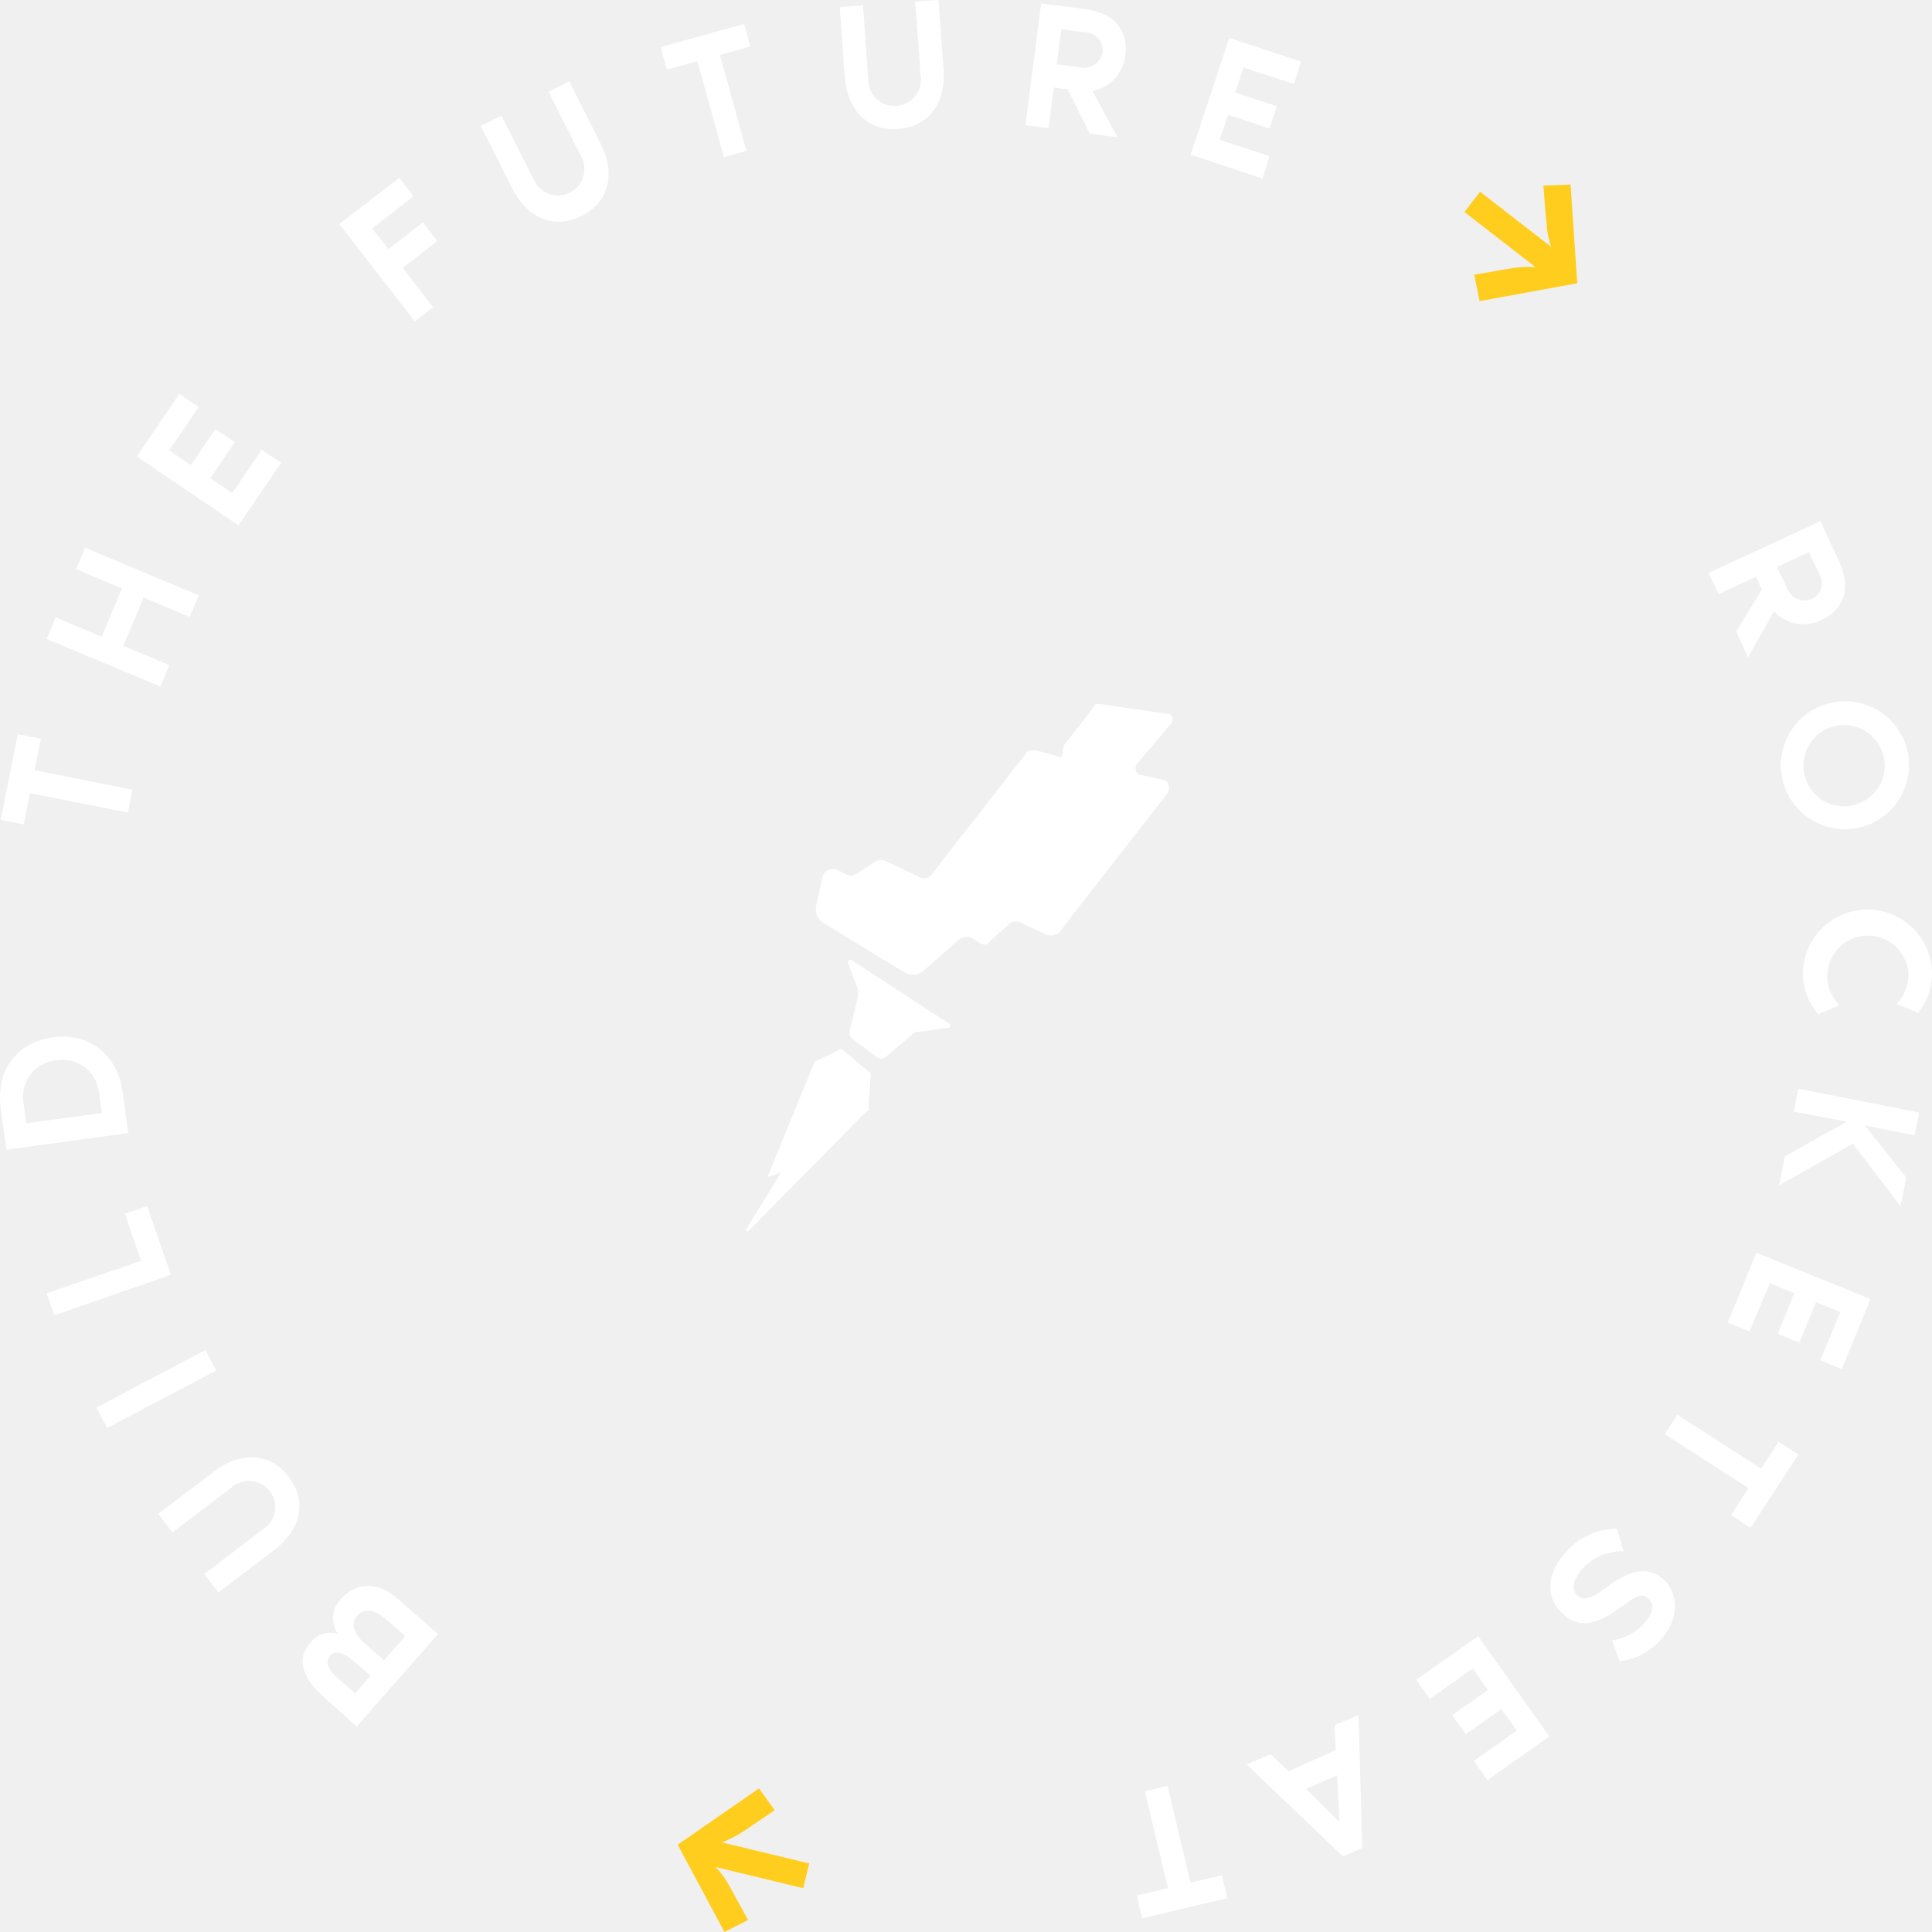
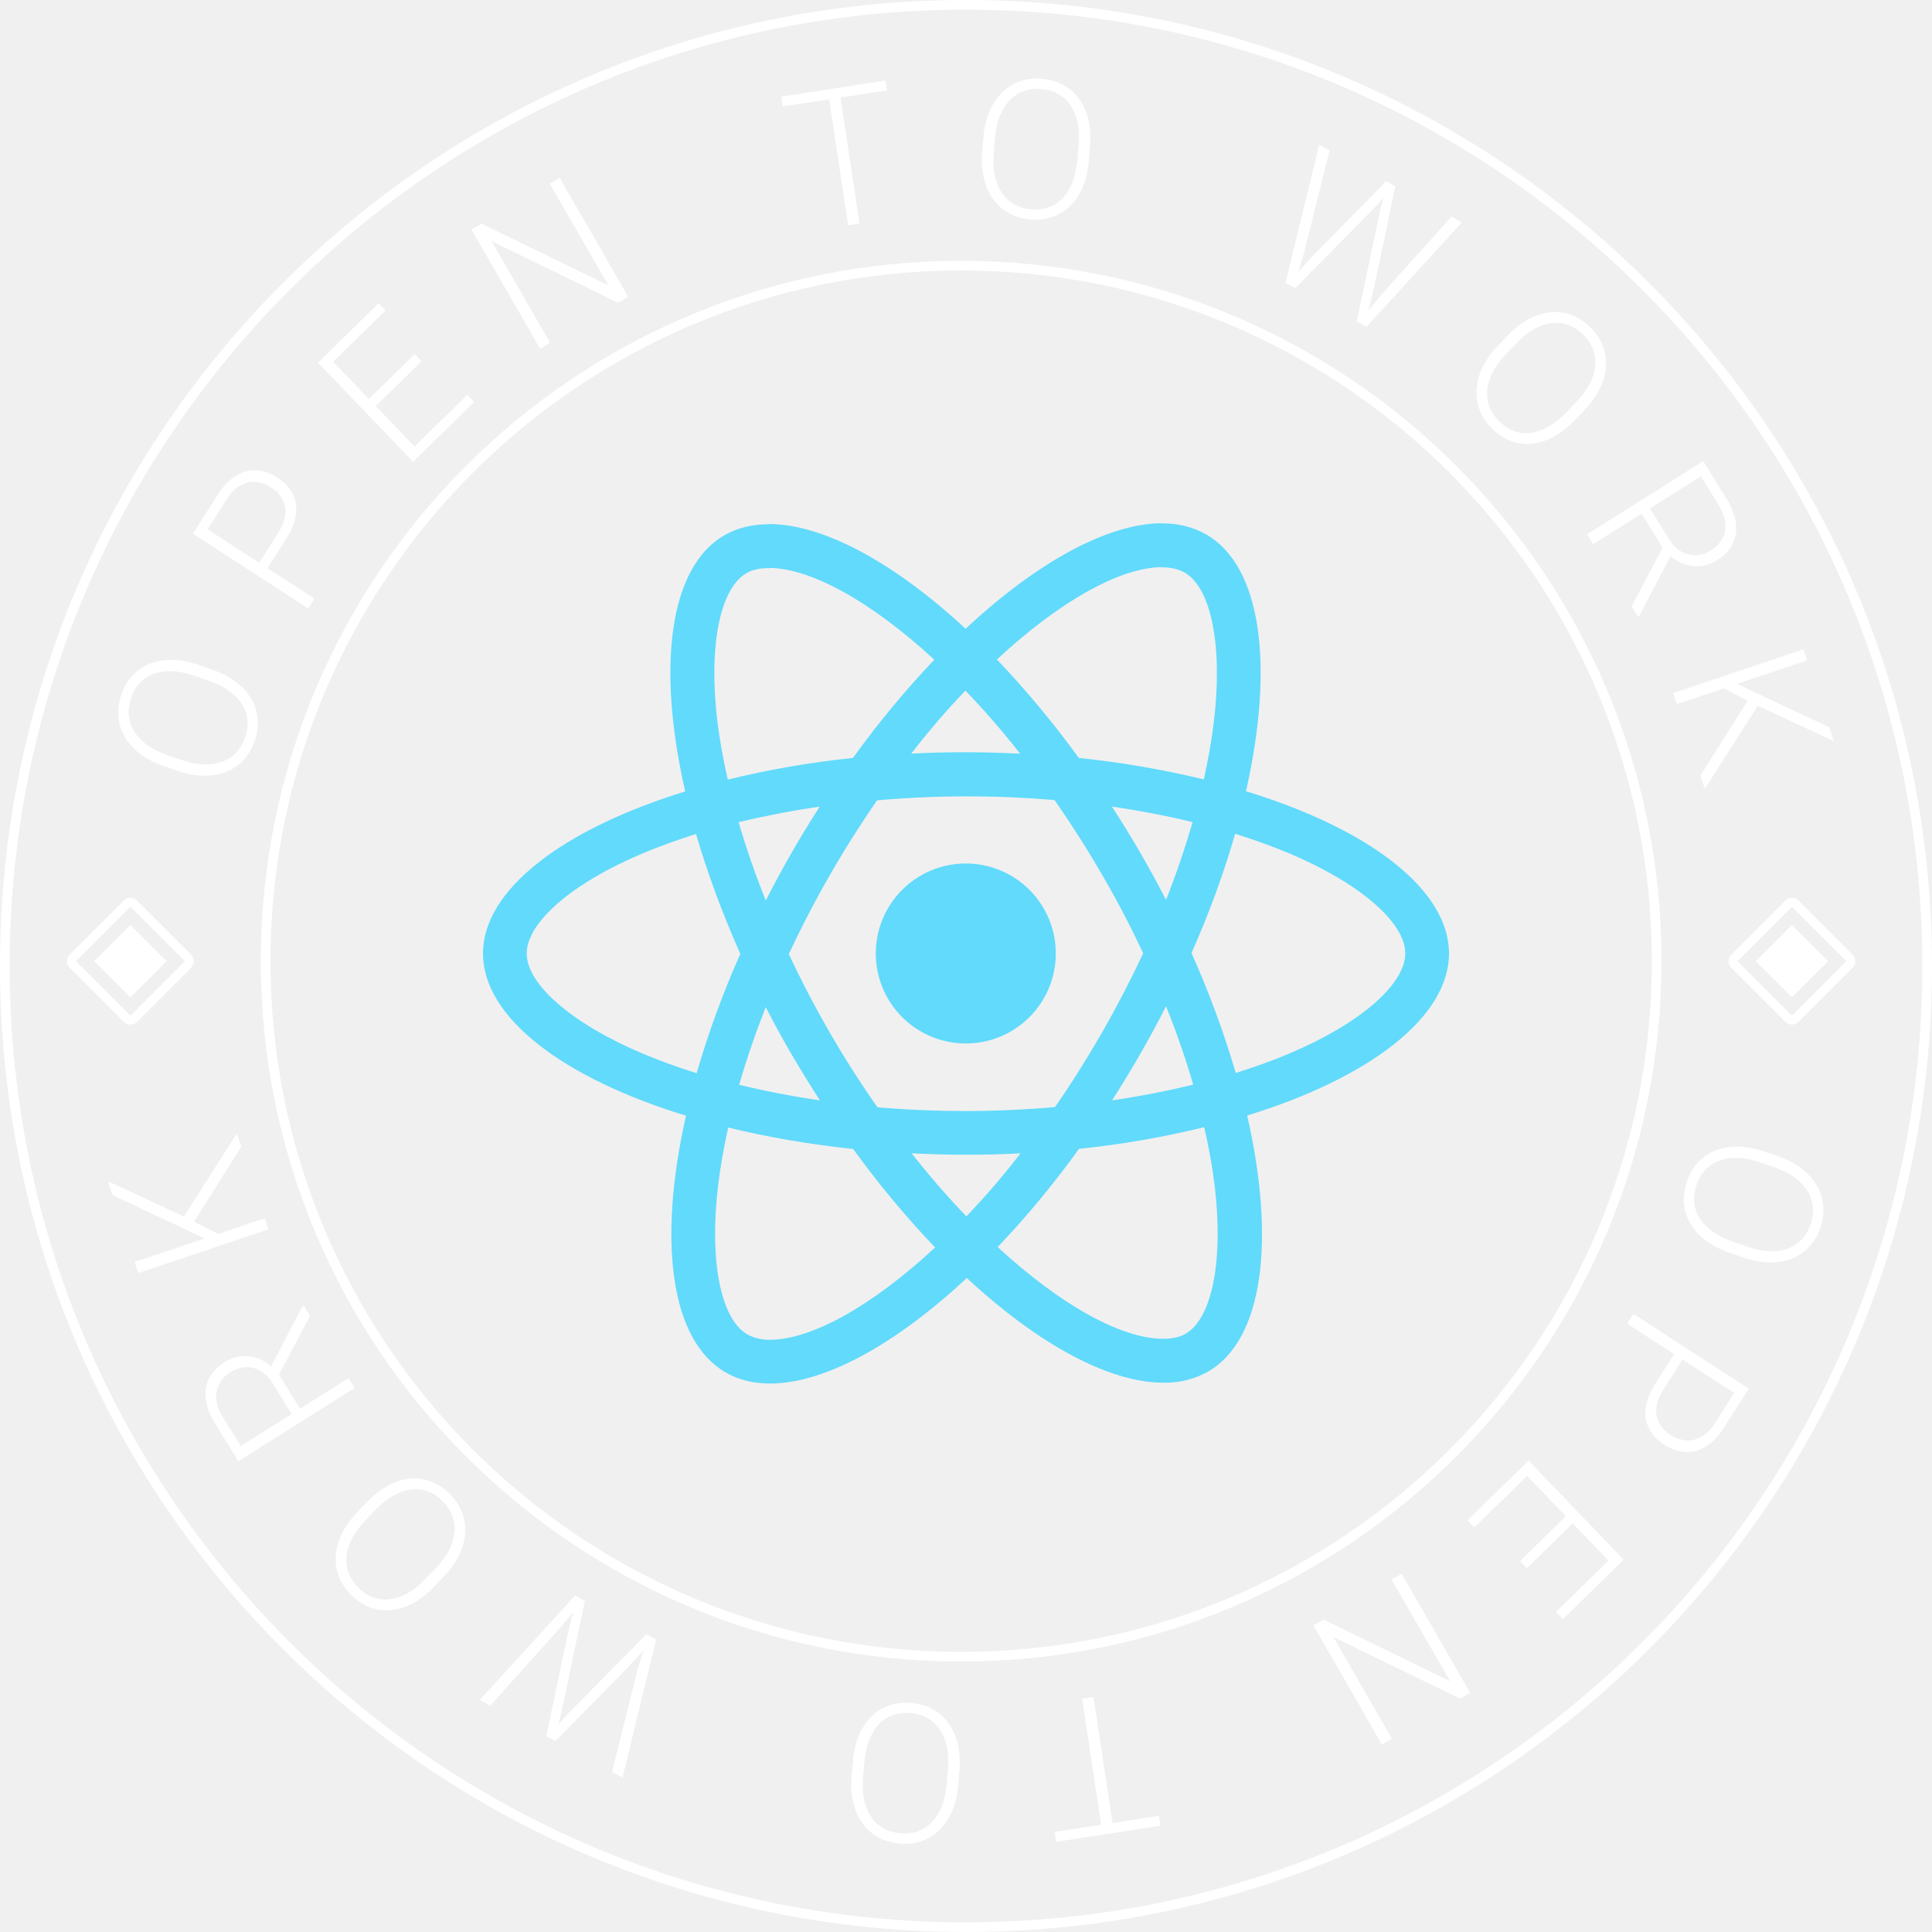
- <svg xmlns="http://www.w3.org/2000/svg" width="80" height="80" viewBox="0 0 80 80" fill="none">
-   <path d="M48.382 29.565L45.499 29.145C45.411 29.145 45.322 29.145 45.322 29.233L44.102 30.799C44.032 30.901 44.001 31.025 44.014 31.148C44.014 31.236 43.925 31.412 43.841 31.324L42.877 31.064C42.705 31.064 42.528 31.064 42.456 31.236L38.525 36.274C38.437 36.362 38.348 36.362 38.176 36.362L36.69 35.665C36.627 35.626 36.554 35.605 36.48 35.605C36.405 35.605 36.332 35.626 36.269 35.665L35.444 36.194C35.382 36.235 35.308 36.256 35.234 36.256C35.159 36.256 35.086 36.235 35.023 36.194L34.674 36.022C34.617 35.996 34.555 35.983 34.493 35.982C34.431 35.982 34.369 35.994 34.311 36.019C34.254 36.043 34.202 36.079 34.16 36.124C34.117 36.17 34.084 36.224 34.064 36.282L33.798 37.5C33.767 37.629 33.776 37.765 33.823 37.889C33.87 38.014 33.954 38.121 34.064 38.197L34.762 38.617L36.593 39.75L37.469 40.271C37.592 40.343 37.734 40.374 37.876 40.358C38.018 40.343 38.151 40.283 38.256 40.187L39.737 38.877C39.865 38.805 40.012 38.775 40.158 38.793L40.579 39.053C40.752 39.142 40.928 39.142 41 38.965L41.783 38.268C41.837 38.214 41.905 38.177 41.98 38.161C42.055 38.146 42.133 38.152 42.204 38.18L43.34 38.705C43.428 38.734 43.521 38.74 43.612 38.725C43.703 38.71 43.789 38.673 43.862 38.617L44.388 37.92L48.319 32.882C48.492 32.617 48.403 32.269 48.054 32.269L47.229 32.084C47.052 32.084 46.968 31.824 47.052 31.664L48.45 30.01C48.643 29.834 48.555 29.565 48.382 29.565Z" fill="white" />
-   <path d="M35.28 39.767C35.192 39.679 35.107 39.767 35.107 39.855L35.528 40.985V41.249L35.179 42.727C35.173 42.775 35.178 42.823 35.193 42.869C35.208 42.915 35.234 42.957 35.267 42.992L36.315 43.772C36.364 43.815 36.426 43.838 36.49 43.838C36.554 43.838 36.616 43.815 36.665 43.772L37.801 42.815C37.835 42.782 37.876 42.756 37.922 42.741C37.967 42.726 38.015 42.721 38.062 42.727L39.287 42.555C39.371 42.555 39.371 42.467 39.287 42.379L35.28 39.767Z" fill="white" />
-   <path d="M34.931 43.512C34.916 43.491 34.896 43.474 34.873 43.462C34.851 43.451 34.826 43.445 34.8 43.445C34.775 43.445 34.749 43.451 34.727 43.462C34.704 43.474 34.684 43.491 34.67 43.512L33.794 43.932C33.783 43.932 33.771 43.934 33.761 43.938C33.751 43.943 33.741 43.95 33.733 43.958C33.725 43.966 33.719 43.976 33.715 43.986C33.711 43.997 33.709 44.008 33.71 44.02L31.787 48.722H31.875L32.296 48.55V48.634L30.898 50.901C30.898 50.989 30.898 50.989 30.983 50.989L35.873 46.023C35.962 46.023 35.962 45.934 35.962 45.846L36.05 44.541C36.05 44.452 36.05 44.368 35.962 44.368L34.931 43.512Z" fill="white" />
-   <path d="M29.998 80L28.061 76.385L31.429 74.055L32.077 74.958L31.012 75.676C30.83 75.806 30.64 75.925 30.444 76.033C30.266 76.133 30.08 76.219 29.888 76.289L33.508 77.162L33.26 78.186L29.631 77.309C29.727 77.406 29.815 77.51 29.897 77.62C29.977 77.725 30.052 77.838 30.128 77.96L30.36 78.379L30.974 79.505L29.998 80Z" fill="#FFCD1E" />
-   <path d="M14.139 66.188C14.715 65.528 15.633 65.461 16.453 66.188L18.137 67.661L14.77 71.494L13.431 70.289C12.556 69.525 12.236 68.723 12.851 68.018C12.983 67.852 13.161 67.729 13.363 67.663C13.565 67.598 13.782 67.592 13.987 67.648C13.836 67.426 13.768 67.158 13.796 66.89C13.824 66.623 13.945 66.374 14.139 66.188ZM15.342 69.387L14.66 68.795C14.239 68.421 13.878 68.316 13.659 68.568C13.44 68.82 13.591 69.151 14.025 69.525L14.703 70.117L15.342 69.387ZM14.795 66.901C14.496 67.245 14.656 67.665 15.128 68.077L15.902 68.749L16.782 67.745L16.007 67.073C15.536 66.662 15.098 66.553 14.795 66.901Z" fill="white" />
-   <path d="M6.554 62.686L8.877 60.923C9.946 60.108 11.171 60.125 11.958 61.154C12.745 62.182 12.434 63.366 11.365 64.177L9.041 65.94L8.456 65.176L10.872 63.337C11.003 63.258 11.115 63.152 11.202 63.027C11.289 62.901 11.348 62.76 11.377 62.61C11.405 62.46 11.402 62.306 11.367 62.158C11.332 62.01 11.266 61.871 11.173 61.749C11.081 61.628 10.964 61.528 10.83 61.455C10.696 61.381 10.548 61.337 10.396 61.324C10.244 61.312 10.091 61.331 9.947 61.381C9.802 61.431 9.67 61.511 9.559 61.615L7.139 63.45L6.554 62.686Z" fill="white" />
-   <path d="M8.949 56.754L4.437 59.126L3.987 58.286L8.507 55.901L8.949 56.754Z" fill="white" />
-   <path d="M5.173 50.259L6.091 49.944L7.076 52.786L2.248 54.465L1.933 53.554L5.838 52.211L5.173 50.259Z" fill="white" />
-   <path d="M2.194 42.954C3.591 42.761 4.849 43.562 5.081 45.238L5.312 46.917L0.262 47.61L0.034 45.93C-0.201 44.209 0.8 43.143 2.194 42.954ZM2.324 43.907C2.119 43.925 1.921 43.985 1.74 44.083C1.559 44.181 1.401 44.314 1.274 44.475C1.147 44.637 1.054 44.822 1.002 45.02C0.949 45.218 0.938 45.425 0.969 45.628L1.087 46.51L4.218 46.09L4.096 45.212C4.071 45.009 4.005 44.813 3.902 44.636C3.798 44.459 3.66 44.304 3.495 44.182C3.33 44.06 3.142 43.973 2.942 43.925C2.742 43.878 2.535 43.872 2.333 43.907H2.324Z" fill="white" />
-   <path d="M0.737 30.405L1.693 30.593L1.432 31.895L5.485 32.701L5.296 33.646L1.242 32.84L0.981 34.137L0.03 33.948L0.737 30.405Z" fill="white" />
-   <path d="M3.523 22.684L8.229 24.653L7.854 25.543L5.948 24.745L5.106 26.744L7.013 27.541L6.638 28.427L1.933 26.458L2.307 25.568L4.21 26.366L5.051 24.367L3.149 23.57L3.523 22.684Z" fill="white" />
-   <path d="M7 18.649L7.905 19.262L8.919 17.767L9.723 18.309L8.709 19.804L9.614 20.417L10.835 18.624L11.638 19.166L9.875 21.756L5.666 18.901L7.425 16.311L8.229 16.857L7 18.649Z" fill="white" />
-   <path d="M17.173 13.305L14.05 9.278L16.534 7.364L17.127 8.128L15.41 9.455L16.083 10.32L17.514 9.211L18.112 9.98L16.672 11.092L17.935 12.721L17.173 13.305Z" fill="white" />
-   <path d="M23.571 3.367L24.88 5.966C25.482 7.162 25.242 8.359 24.084 8.942C22.927 9.526 21.816 9.001 21.214 7.801L19.905 5.214L20.768 4.794L22.131 7.498C22.197 7.626 22.286 7.739 22.395 7.832C22.505 7.925 22.631 7.996 22.768 8.04C22.904 8.085 23.049 8.102 23.192 8.09C23.335 8.079 23.474 8.04 23.602 7.975C23.73 7.91 23.844 7.82 23.937 7.711C24.031 7.602 24.102 7.476 24.146 7.34C24.19 7.204 24.207 7.06 24.196 6.917C24.185 6.774 24.145 6.635 24.08 6.507L22.716 3.799L23.571 3.367Z" fill="white" />
-   <path d="M30.814 0.991L31.071 1.923L29.808 2.276L30.907 6.251L29.973 6.503L28.878 2.532L27.616 2.884L27.355 1.948L30.814 0.991Z" fill="white" />
-   <path d="M38.862 0L39.072 2.901C39.169 4.236 38.483 5.248 37.191 5.34C35.899 5.433 35.087 4.53 34.981 3.191L34.771 0.294L35.735 0.223L35.949 3.245C35.942 3.399 35.968 3.553 36.024 3.697C36.081 3.84 36.167 3.97 36.278 4.078C36.389 4.186 36.521 4.269 36.666 4.322C36.812 4.375 36.967 4.397 37.121 4.386C37.275 4.375 37.425 4.331 37.562 4.258C37.698 4.185 37.817 4.084 37.911 3.961C38.005 3.839 38.072 3.698 38.108 3.548C38.143 3.397 38.146 3.241 38.117 3.09L37.898 0.067L38.862 0Z" fill="white" />
-   <path d="M45.125 5.53L44.211 3.699L43.635 3.628L43.42 5.307L42.46 5.181L43.113 0.143L44.91 0.374C46.219 0.542 46.733 1.327 46.594 2.305C46.553 2.662 46.399 2.996 46.155 3.259C45.91 3.522 45.587 3.7 45.234 3.766L46.278 5.685L45.125 5.53ZM43.761 2.666L44.721 2.788C44.822 2.81 44.927 2.812 45.029 2.793C45.131 2.774 45.229 2.734 45.315 2.677C45.402 2.62 45.476 2.546 45.534 2.46C45.592 2.374 45.631 2.277 45.651 2.175C45.664 2.07 45.654 1.963 45.623 1.862C45.592 1.76 45.539 1.667 45.468 1.588C45.398 1.508 45.311 1.445 45.214 1.401C45.117 1.358 45.012 1.335 44.906 1.335L43.946 1.214L43.761 2.666Z" fill="white" />
-   <path d="M51.493 2.796L51.152 3.833L52.869 4.4L52.566 5.319L50.849 4.753L50.508 5.79L52.57 6.47L52.28 7.389L49.304 6.407L50.899 1.574L53.879 2.553L53.576 3.476L51.493 2.796Z" fill="white" />
-   <path d="M65.033 7.641L65.311 11.73L61.266 12.469L61.047 11.374L62.31 11.155C62.541 11.113 62.764 11.08 62.975 11.063C63.178 11.046 63.382 11.046 63.585 11.063L60.639 8.779L61.287 7.939L64.233 10.223C64.186 10.096 64.148 9.966 64.12 9.833C64.087 9.695 64.065 9.554 64.052 9.413C64.052 9.274 64.019 9.115 64.006 8.947L63.909 7.687L65.033 7.641Z" fill="#FFCD1E" />
-   <path d="M71.894 26.156L72.954 24.409L72.71 23.884L71.169 24.598L70.749 23.725L75.379 21.584L76.144 23.221C76.7 24.413 76.309 25.266 75.416 25.681C75.092 25.837 74.726 25.886 74.373 25.819C74.019 25.753 73.696 25.575 73.451 25.312L72.382 27.218L71.894 26.156ZM73.577 23.477L73.998 24.351C74.033 24.448 74.088 24.538 74.159 24.614C74.23 24.69 74.315 24.751 74.41 24.794C74.505 24.837 74.608 24.86 74.712 24.862C74.816 24.865 74.92 24.846 75.016 24.808C75.111 24.762 75.195 24.697 75.263 24.617C75.331 24.536 75.381 24.442 75.409 24.341C75.438 24.24 75.445 24.134 75.43 24.03C75.414 23.926 75.376 23.826 75.32 23.738L74.899 22.864L73.577 23.477Z" fill="white" />
-   <path d="M76.965 34.276C76.453 34.388 75.919 34.346 75.431 34.156C74.942 33.966 74.521 33.636 74.221 33.207C73.92 32.779 73.753 32.271 73.741 31.748C73.729 31.226 73.873 30.711 74.153 30.269C74.434 29.828 74.84 29.479 75.319 29.267C75.798 29.055 76.329 28.989 76.846 29.077C77.363 29.166 77.842 29.405 78.222 29.764C78.603 30.124 78.868 30.588 78.985 31.098C79.14 31.786 79.014 32.508 78.635 33.104C78.256 33.7 77.655 34.121 76.965 34.276ZM76.75 33.335C77.073 33.258 77.367 33.087 77.593 32.845C77.819 32.602 77.968 32.298 78.021 31.97C78.074 31.643 78.029 31.308 77.891 31.006C77.753 30.705 77.529 30.45 77.247 30.275C76.965 30.101 76.637 30.013 76.305 30.023C75.973 30.034 75.651 30.142 75.381 30.335C75.111 30.527 74.903 30.795 74.785 31.105C74.667 31.415 74.644 31.753 74.718 32.076C74.766 32.293 74.858 32.498 74.986 32.68C75.115 32.862 75.279 33.016 75.468 33.134C75.657 33.252 75.868 33.331 76.088 33.367C76.308 33.403 76.533 33.395 76.75 33.344V33.335Z" fill="white" />
-   <path d="M76.17 41.619L75.294 42.001C74.894 41.55 74.668 40.973 74.654 40.372C74.649 40.022 74.713 39.674 74.842 39.348C74.971 39.023 75.163 38.726 75.407 38.474C75.652 38.223 75.943 38.022 76.265 37.883C76.588 37.744 76.934 37.669 77.285 37.664C77.636 37.658 77.985 37.722 78.311 37.851C78.637 37.979 78.935 38.171 79.187 38.415C79.439 38.658 79.641 38.949 79.78 39.271C79.92 39.592 79.994 39.938 80 40.288C80.009 40.888 79.803 41.471 79.419 41.933L78.531 41.581C78.856 41.243 79.035 40.79 79.027 40.321C79.011 40.049 78.928 39.785 78.787 39.552C78.645 39.319 78.448 39.123 78.214 38.983C77.98 38.843 77.715 38.761 77.442 38.746C77.169 38.73 76.896 38.781 76.648 38.895C76.399 39.008 76.182 39.18 76.015 39.396C75.847 39.611 75.736 39.864 75.689 40.133C75.641 40.402 75.661 40.678 75.745 40.937C75.828 41.197 75.974 41.432 76.17 41.623V41.619Z" fill="white" />
-   <path d="M73.665 49.083L73.905 47.887L76.464 46.447L74.276 46.027L74.465 45.082L79.469 46.069L79.28 47.014L77.209 46.594L78.935 48.76L78.695 49.952L76.725 47.358L73.665 49.083Z" fill="white" />
-   <path d="M76.212 54.335L75.197 53.916L74.511 55.595L73.615 55.23L74.296 53.55L73.286 53.13L72.445 55.133L71.544 54.768L72.727 51.871L77.453 53.794L76.266 56.691L75.37 56.325L76.212 54.335Z" fill="white" />
-   <path d="M72.483 63.27L71.683 62.732L72.403 61.62L68.93 59.386L69.452 58.58L72.925 60.813L73.648 59.701L74.465 60.226L72.483 63.27Z" fill="white" />
-   <path d="M64.679 66.796C64.018 66.166 63.976 65.163 64.906 64.198C65.167 63.915 65.483 63.689 65.835 63.534C66.187 63.38 66.567 63.3 66.952 63.299L67.23 64.235C66.928 64.227 66.627 64.279 66.347 64.391C66.066 64.502 65.811 64.669 65.597 64.882C65.134 65.365 65.045 65.814 65.302 66.061C65.559 66.309 65.942 66.171 66.472 65.763C67.63 64.878 68.362 64.899 68.918 65.432C69.473 65.965 69.595 67.027 68.72 67.951C68.286 68.416 67.702 68.714 67.07 68.79L66.75 67.921C67.231 67.861 67.676 67.639 68.013 67.292C68.37 66.922 68.577 66.498 68.282 66.213C67.987 65.927 67.735 66.095 67.137 66.536C66.258 67.17 65.466 67.552 64.679 66.796Z" fill="white" />
-   <path d="M62.802 71.658L62.171 70.768L60.694 71.809L60.134 71.02L61.611 69.978L60.98 69.088L59.204 70.348L58.644 69.554L61.207 67.749L64.153 71.901L61.59 73.711L61.03 72.917L62.802 71.658Z" fill="white" />
-   <path d="M53.353 73.341L55.31 72.472L55.26 71.435L56.253 71.016L56.409 76.52L55.609 76.872L51.623 73.064L52.612 72.644L53.353 73.341ZM54.085 74.076L55.466 75.453L55.365 73.509L54.085 74.076Z" fill="white" />
-   <path d="M47.296 79.433L47.069 78.489L48.361 78.182L47.406 74.173L48.344 73.95L49.3 77.96L50.592 77.653L50.819 78.594L47.296 79.433Z" fill="white" />
+ <svg xmlns="http://www.w3.org/2000/svg" width="200" height="200" viewBox="0 0 200 200" fill="none">
+   <circle cx="100" cy="100" r="99.5" stroke="white" />
+   <circle cx="99.5" cy="99.5" r="72" stroke="white" />
+   <path d="M150 98.704C150 92.079 141.704 85.8 128.983 81.908C131.921 68.946 130.617 58.629 124.867 55.325C123.473 54.545 121.897 54.152 120.3 54.188V58.729C121.237 58.729 121.992 58.917 122.625 59.263C125.396 60.854 126.6 66.904 125.662 74.692C125.438 76.608 125.071 78.625 124.621 80.683C120.361 79.657 116.038 78.915 111.679 78.463C109.083 74.88 106.25 71.476 103.2 68.271C109.846 62.096 116.083 58.712 120.325 58.712V54.167C114.717 54.167 107.379 58.163 99.958 65.092C92.542 58.208 85.2 54.25 79.596 54.25V58.792C83.817 58.792 90.075 62.158 96.721 68.292C93.867 71.292 91.013 74.692 88.3 78.463C83.933 78.91 79.602 79.659 75.338 80.704C74.867 78.667 74.521 76.692 74.275 74.796C73.317 67.004 74.5 60.954 77.254 59.346C77.862 58.979 78.658 58.812 79.596 58.812V54.271C77.888 54.271 76.333 54.638 74.992 55.408C69.263 58.712 67.979 69.004 70.933 81.929C58.254 85.846 50 92.1 50 98.704C50 105.329 58.296 111.608 71.017 115.496C68.079 128.463 69.383 138.779 75.133 142.079C76.458 142.854 78.008 143.221 79.717 143.221C85.325 143.221 92.662 139.225 100.083 132.296C107.5 139.183 114.837 143.138 120.446 143.138C122.055 143.171 123.643 142.777 125.05 141.996C130.779 138.696 132.062 128.404 129.108 115.479C141.746 111.588 150 105.308 150 98.704ZM123.458 85.108C122.667 87.833 121.749 90.519 120.708 93.158C119.005 89.845 117.134 86.62 115.104 83.496C118 83.925 120.792 84.454 123.463 85.108H123.458ZM114.125 106.817C112.537 109.567 110.904 112.179 109.212 114.604C103.097 115.143 96.946 115.15 90.829 114.625C87.321 109.613 84.252 104.307 81.658 98.767C84.248 93.213 87.304 87.888 90.792 82.85C96.906 82.31 103.055 82.302 109.171 82.825C110.862 85.25 112.517 87.842 114.104 90.575C115.654 93.242 117.062 95.95 118.346 98.683C117.048 101.45 115.64 104.163 114.125 106.817ZM120.708 104.167C121.808 106.896 122.75 109.629 123.521 112.279C120.854 112.933 118.037 113.483 115.125 113.908C117.147 110.756 119.01 107.505 120.708 104.167ZM100.042 125.917C98.146 123.958 96.25 121.779 94.375 119.392C96.208 119.475 98.083 119.538 99.979 119.538C101.896 119.538 103.792 119.496 105.646 119.392C103.812 121.779 101.917 123.958 100.042 125.917ZM84.875 113.908C82.066 113.501 79.276 112.965 76.517 112.3C77.271 109.671 78.208 106.958 79.267 104.25C80.104 105.875 80.983 107.508 81.942 109.142C82.9 110.771 83.875 112.363 84.875 113.908ZM99.938 71.492C101.833 73.45 103.729 75.629 105.604 78.017C103.771 77.933 101.896 77.871 100 77.871C98.083 77.871 96.188 77.912 94.333 78.017C96.167 75.629 98.062 73.45 99.938 71.492ZM84.854 83.5C82.833 86.646 80.969 89.89 79.271 93.221C78.201 90.564 77.262 87.857 76.458 85.108C79.125 84.475 81.942 83.925 84.854 83.5ZM66.408 109.017C59.192 105.942 54.525 101.904 54.525 98.704C54.525 95.504 59.192 91.446 66.408 88.392C68.158 87.638 70.075 86.963 72.054 86.333C73.217 90.325 74.746 94.483 76.638 98.746C74.852 102.755 73.341 106.881 72.117 111.096C70.181 110.497 68.276 109.803 66.408 109.017ZM77.375 138.142C74.604 136.558 73.4 130.5 74.338 122.717C74.562 120.8 74.929 118.779 75.379 116.721C79.371 117.7 83.733 118.454 88.321 118.946C90.917 122.528 93.75 125.933 96.8 129.138C90.154 135.313 83.917 138.696 79.675 138.696C78.875 138.705 78.085 138.516 77.375 138.146V138.142ZM125.725 122.613C126.683 130.4 125.5 136.454 122.746 138.063C122.137 138.429 121.342 138.592 120.404 138.592C116.183 138.592 109.925 135.229 103.279 129.092C106.133 126.1 108.987 122.696 111.7 118.925C116.067 118.478 120.399 117.729 124.662 116.683C125.133 118.742 125.496 120.717 125.725 122.613ZM133.571 109.017C131.821 109.771 129.904 110.446 127.925 111.075C126.679 106.839 125.148 102.692 123.342 98.662C125.217 94.425 126.721 90.287 127.862 86.312C129.883 86.942 131.796 87.638 133.592 88.392C140.808 91.467 145.475 95.504 145.475 98.704C145.454 101.904 140.787 105.963 133.571 109.017Z" fill="#61DAFB" />
+   <path d="M99.979 108.021C102.45 108.021 104.82 107.039 106.567 105.292C108.314 103.545 109.296 101.175 109.296 98.704C109.296 96.233 108.314 93.864 106.567 92.116C104.82 90.369 102.45 89.388 99.979 89.388C97.508 89.388 95.138 90.369 93.391 92.116C91.644 93.864 90.662 96.233 90.662 98.704C90.662 101.175 91.644 103.545 93.391 105.292C95.138 107.039 97.508 108.021 99.979 108.021Z" fill="#61DAFB" />
+   <path d="M180.495 130.181L179.054 129.687C178.112 129.364 177.3 128.948 176.62 128.44C175.943 127.939 175.412 127.365 175.025 126.716C174.637 126.074 174.406 125.382 174.333 124.641C174.259 123.9 174.357 123.129 174.627 122.327C174.891 121.543 175.276 120.877 175.784 120.328C176.289 119.786 176.89 119.376 177.588 119.099C178.286 118.822 179.056 118.687 179.898 118.693C180.747 118.702 181.643 118.868 182.585 119.191L184.026 119.685C184.968 120.008 185.777 120.423 186.451 120.929C187.13 121.444 187.662 122.026 188.048 122.674C188.435 123.323 188.665 124.018 188.738 124.759C188.812 125.5 188.717 126.262 188.453 127.046C188.183 127.848 187.796 128.52 187.29 129.063C186.785 129.605 186.183 130.015 185.486 130.292C184.788 130.569 184.016 130.7 183.169 130.685C182.329 130.672 181.437 130.504 180.495 130.181ZM179.434 128.558L180.893 129.058C181.688 129.331 182.433 129.483 183.13 129.515C183.825 129.554 184.457 129.471 185.027 129.267C185.595 129.07 186.085 128.756 186.497 128.326C186.91 127.896 187.226 127.355 187.446 126.7C187.66 126.065 187.732 125.453 187.662 124.865C187.592 124.276 187.392 123.726 187.063 123.214C186.732 122.708 186.281 122.251 185.711 121.842C185.139 121.44 184.456 121.102 183.662 120.83L182.202 120.329C181.401 120.055 180.65 119.901 179.947 119.866C179.248 119.84 178.611 119.928 178.035 120.129C177.465 120.333 176.975 120.647 176.564 121.07C176.152 121.5 175.838 122.033 175.625 122.669C175.403 123.329 175.326 123.953 175.396 124.541C175.466 125.13 175.667 125.677 175.998 126.183C176.336 126.691 176.791 127.143 177.366 127.539C177.944 127.944 178.633 128.283 179.434 128.558Z" fill="white" />
+   <path d="M171.361 143.245L173.536 139.825L174.396 140.383L172.221 143.803C171.767 144.517 171.513 145.171 171.46 145.764C171.408 146.367 171.517 146.899 171.786 147.361C172.053 147.828 172.434 148.223 172.931 148.545C173.418 148.86 173.932 149.046 174.474 149.103C175.013 149.166 175.549 149.051 176.081 148.76C176.616 148.478 177.11 147.98 177.564 147.266L179.514 144.201L168.451 137.03L169.096 136.016L181.027 143.75L178.433 147.829C177.874 148.708 177.254 149.349 176.572 149.753C175.888 150.163 175.18 150.348 174.449 150.308C173.717 150.269 173.002 150.023 172.303 149.569C171.571 149.095 171.038 148.532 170.704 147.881C170.375 147.233 170.261 146.52 170.364 145.741C170.466 144.961 170.798 144.129 171.361 143.245Z" fill="white" />
+   <path d="M152.629 158.123L151.919 157.384L157.636 151.791L158.346 152.53L152.629 158.123ZM167.225 162.3L157.378 152.043L158.236 151.203L168.084 161.46L167.225 162.3ZM158.062 162.344L157.352 161.604L162.357 156.708L163.067 157.447L158.062 162.344ZM161.801 167.606L161.084 166.86L166.766 161.301L167.483 162.047L161.801 167.606Z" fill="white" />
+   <path d="M143.056 180.59L135.964 168.266L137.008 167.654L150.119 174.048L144.059 163.519L145.095 162.911L152.188 175.234L151.152 175.842L138.024 169.458L144.084 179.987L143.056 180.59Z" fill="white" />
+   <path d="M114.146 189.921L112.022 175.861L113.199 175.68L115.323 189.739L114.146 189.921ZM109.329 190.662L109.175 189.638L119.975 187.976L120.13 189L109.329 190.662Z" fill="white" />
+   <path d="M88.161 183.846L88.29 182.328C88.374 181.336 88.58 180.449 88.908 179.667C89.228 178.891 89.656 178.238 90.191 177.71C90.72 177.18 91.334 176.792 92.034 176.546C92.735 176.299 93.507 176.213 94.35 176.286C95.174 176.357 95.913 176.574 96.568 176.938C97.217 177.302 97.76 177.79 98.198 178.403C98.636 179.016 98.954 179.733 99.153 180.553C99.35 181.381 99.407 182.291 99.323 183.283L99.194 184.801C99.109 185.794 98.903 186.678 98.576 187.453C98.242 188.235 97.807 188.89 97.272 189.419C96.737 189.947 96.12 190.335 95.419 190.581C94.719 190.828 93.957 190.916 93.133 190.844C92.29 190.771 91.544 190.553 90.895 190.19C90.247 189.827 89.703 189.338 89.265 188.726C88.827 188.113 88.513 187.393 88.322 186.566C88.13 185.745 88.076 184.839 88.161 183.846ZM89.477 182.431L89.346 183.969C89.275 184.805 89.308 185.566 89.446 186.251C89.577 186.936 89.811 187.531 90.147 188.037C90.477 188.543 90.9 188.945 91.417 189.245C91.933 189.545 92.536 189.724 93.223 189.784C93.891 189.841 94.502 189.767 95.055 189.56C95.609 189.353 96.094 189.029 96.51 188.588C96.92 188.146 97.254 187.6 97.512 186.949C97.763 186.298 97.924 185.554 97.995 184.717L98.126 183.18C98.197 182.336 98.165 181.569 98.027 180.878C97.883 180.192 97.643 179.593 97.308 179.08C96.972 178.574 96.549 178.172 96.038 177.873C95.521 177.573 94.929 177.394 94.261 177.336C93.567 177.276 92.943 177.35 92.39 177.557C91.836 177.764 91.355 178.088 90.945 178.53C90.534 178.978 90.207 179.528 89.962 180.18C89.71 180.837 89.548 181.588 89.477 182.431Z" fill="white" />
+   <path d="M65.127 172.482L57.497 180.24L56.647 179.779L58.794 177.411L66.912 169.173L67.727 169.615L65.127 172.482ZM63.359 183.422L65.948 173.038L67.075 169.261L67.924 169.722L64.44 184.009L63.359 183.422ZM57.863 168.649L50.742 176.573L49.661 175.986L59.539 165.17L60.389 165.632L57.863 168.649ZM56.553 179.727L58.793 169.043L59.737 165.277L60.552 165.72L58.159 177.066L57.394 180.184L56.553 179.727Z" fill="white" />
+   <path d="M36.974 156.559L38.029 155.46C38.719 154.741 39.437 154.182 40.182 153.782C40.918 153.381 41.659 153.146 42.405 153.074C43.146 152.997 43.864 153.086 44.56 153.338C45.256 153.591 45.907 154.013 46.511 154.605C47.103 155.183 47.536 155.822 47.813 156.521C48.085 157.215 48.197 157.939 48.15 158.694C48.102 159.449 47.896 160.208 47.532 160.973C47.164 161.742 46.635 162.486 45.945 163.204L44.89 164.303C44.2 165.022 43.485 165.579 42.744 165.974C41.994 166.37 41.246 166.604 40.501 166.675C39.755 166.747 39.034 166.657 38.338 166.404C37.642 166.151 36.999 165.736 36.408 165.158C35.803 164.566 35.364 163.923 35.092 163.228C34.82 162.534 34.708 161.81 34.756 161.055C34.803 160.3 35.014 159.541 35.387 158.776C35.755 158.016 36.284 157.277 36.974 156.559ZM38.881 156.293L37.812 157.406C37.23 158.012 36.777 158.625 36.453 159.245C36.123 159.861 35.929 160.472 35.87 161.079C35.806 161.681 35.879 162.263 36.089 162.824C36.3 163.385 36.651 163.907 37.145 164.39C37.624 164.859 38.142 165.188 38.7 165.378C39.257 165.569 39.836 165.624 40.435 165.545C41.029 165.462 41.631 165.249 42.239 164.907C42.843 164.559 43.436 164.083 44.018 163.477L45.087 162.364C45.673 161.754 46.13 161.136 46.46 160.511C46.78 159.886 46.972 159.268 47.035 158.656C47.095 158.049 47.022 157.468 46.816 156.911C46.605 156.35 46.26 155.835 45.781 155.366C45.283 154.879 44.755 154.54 44.198 154.35C43.641 154.16 43.065 154.106 42.47 154.19C41.871 154.278 41.272 154.498 40.673 154.849C40.064 155.201 39.467 155.682 38.881 156.293Z" fill="white" />
+   <path d="M24.676 151.265L22.248 147.336C21.731 146.499 21.418 145.689 21.308 144.904C21.198 144.119 21.305 143.394 21.628 142.729C21.943 142.062 22.483 141.487 23.249 141.005C23.817 140.648 24.407 140.445 25.02 140.397C25.631 140.344 26.223 140.429 26.797 140.652C27.365 140.879 27.878 141.233 28.336 141.714L28.689 141.988L31.281 146.184L30.424 146.746L28.253 143.232C27.863 142.601 27.416 142.151 26.914 141.883C26.411 141.614 25.897 141.5 25.37 141.539C24.834 141.576 24.338 141.739 23.881 142.027C23.335 142.37 22.938 142.786 22.688 143.274C22.43 143.759 22.335 144.3 22.404 144.895C22.473 145.49 22.713 146.12 23.124 146.784L24.92 149.692L36.077 142.668L36.708 143.69L24.676 151.265ZM32.094 136.221L28.649 142.74L27.963 141.649L31.314 135.2L31.422 135.133L32.094 136.221Z" fill="white" />
+   <path d="M13.929 130.64L27.41 126.118L27.785 127.259L14.305 131.781L13.929 130.64ZM11.181 122.291L19.274 126.045L23.118 128.011L21.887 128.547L18.667 127.011L11.651 123.72L11.181 122.291ZM24.973 118.716L19.919 126.725L18.777 126.346L24.518 117.334L24.973 118.716Z" fill="white" />
+   <path d="M20.505 68.819L21.946 69.313C22.888 69.636 23.7 70.052 24.38 70.56C25.057 71.061 25.588 71.635 25.975 72.284C26.363 72.926 26.594 73.618 26.668 74.359C26.741 75.1 26.643 75.871 26.373 76.673C26.109 77.457 25.724 78.123 25.216 78.672C24.711 79.215 24.11 79.624 23.412 79.901C22.714 80.178 21.944 80.313 21.102 80.307C20.253 80.298 19.357 80.132 18.415 79.809L16.974 79.315C16.032 78.992 15.223 78.577 14.549 78.071C13.87 77.556 13.338 76.974 12.951 76.326C12.565 75.677 12.335 74.982 12.262 74.241C12.188 73.5 12.283 72.738 12.547 71.954C12.817 71.152 13.204 70.48 13.71 69.937C14.215 69.395 14.817 68.985 15.514 68.708C16.212 68.431 16.984 68.3 17.831 68.315C18.671 68.328 19.563 68.496 20.505 68.819ZM21.566 70.442L20.107 69.942C19.312 69.669 18.567 69.517 17.87 69.485C17.175 69.446 16.543 69.529 15.973 69.733C15.405 69.93 14.915 70.244 14.503 70.674C14.09 71.103 13.774 71.645 13.554 72.3C13.34 72.935 13.268 73.547 13.338 74.135C13.408 74.724 13.608 75.274 13.937 75.786C14.268 76.292 14.719 76.749 15.289 77.158C15.861 77.56 16.544 77.898 17.338 78.17L18.798 78.671C19.599 78.945 20.35 79.1 21.053 79.134C21.752 79.16 22.389 79.072 22.965 78.871C23.535 78.667 24.026 78.353 24.436 77.93C24.848 77.5 25.162 76.967 25.375 76.331C25.598 75.671 25.674 75.047 25.604 74.459C25.534 73.87 25.333 73.323 25.002 72.817C24.664 72.309 24.209 71.857 23.634 71.461C23.056 71.056 22.367 70.716 21.566 70.442Z" fill="white" />
+   <path d="M29.639 55.755L27.464 59.175L26.604 58.617L28.779 55.197C29.233 54.483 29.487 53.829 29.54 53.236C29.592 52.633 29.483 52.101 29.213 51.639C28.948 51.172 28.566 50.777 28.069 50.455C27.582 50.14 27.068 49.954 26.526 49.897C25.987 49.834 25.451 49.949 24.919 50.24C24.384 50.522 23.89 51.02 23.436 51.734L21.486 54.8L32.549 61.97L31.904 62.984L19.973 55.25L22.567 51.171C23.126 50.292 23.746 49.651 24.428 49.247C25.113 48.837 25.82 48.652 26.552 48.692C27.282 48.731 27.998 48.977 28.697 49.431C29.429 49.905 29.962 50.468 30.297 51.119C30.625 51.767 30.739 52.48 30.636 53.259C30.534 54.039 30.202 54.871 29.639 55.755Z" fill="white" />
+   <path d="M48.371 40.877L49.081 41.616L43.364 47.209L42.654 46.47L48.371 40.877ZM33.775 36.7L43.622 46.957L42.764 47.797L32.916 37.54L33.775 36.7ZM42.938 36.656L43.648 37.396L38.643 42.292L37.933 41.553L42.938 36.656ZM39.199 31.394L39.916 32.14L34.234 37.699L33.517 36.953L39.199 31.394Z" fill="white" />
+   <path d="M57.944 18.41L65.036 30.734L63.992 31.346L50.881 24.952L56.941 35.481L55.905 36.089L48.812 23.765L49.848 23.158L62.976 29.542L56.916 19.013L57.944 18.41Z" fill="white" />
+   <path d="M86.855 9.079L88.978 23.139L87.801 23.32L85.677 9.261L86.855 9.079ZM91.671 8.338L91.825 9.362L81.025 11.024L80.87 10.001L91.671 8.338Z" fill="white" />
+   <path d="M112.839 15.153L112.71 16.672C112.626 17.664 112.42 18.551 112.092 19.333C111.772 20.109 111.344 20.762 110.809 21.29C110.28 21.82 109.666 22.208 108.966 22.454C108.265 22.701 107.493 22.787 106.65 22.714C105.826 22.643 105.087 22.426 104.432 22.062C103.783 21.698 103.24 21.21 102.802 20.597C102.364 19.984 102.046 19.267 101.847 18.447C101.65 17.619 101.593 16.709 101.678 15.717L101.806 14.199C101.891 13.206 102.096 12.322 102.424 11.547C102.758 10.765 103.193 10.11 103.728 9.581C104.262 9.053 104.88 8.665 105.581 8.419C106.281 8.172 107.043 8.084 107.867 8.156C108.71 8.229 109.456 8.447 110.105 8.81C110.753 9.173 111.297 9.662 111.735 10.274C112.173 10.887 112.487 11.607 112.678 12.434C112.87 13.255 112.924 14.161 112.839 15.153ZM111.524 16.569L111.654 15.031C111.725 14.194 111.692 13.434 111.554 12.749C111.423 12.064 111.189 11.469 110.853 10.963C110.523 10.457 110.1 10.055 109.583 9.755C109.067 9.455 108.464 9.276 107.777 9.216C107.109 9.159 106.498 9.233 105.945 9.44C105.391 9.647 104.906 9.971 104.49 10.412C104.08 10.854 103.746 11.4 103.488 12.05C103.237 12.702 103.076 13.446 103.005 14.283L102.874 15.82C102.803 16.663 102.835 17.431 102.973 18.122C103.117 18.808 103.357 19.407 103.692 19.92C104.028 20.426 104.451 20.828 104.962 21.127C105.479 21.427 106.071 21.606 106.739 21.663C107.433 21.724 108.057 21.65 108.61 21.443C109.164 21.236 109.645 20.912 110.055 20.47C110.466 20.022 110.793 19.472 111.038 18.82C111.29 18.163 111.452 17.412 111.524 16.569Z" fill="white" />
+   <path d="M135.873 26.518L143.503 18.76L144.353 19.221L142.206 21.589L134.088 29.827L133.273 29.385L135.873 26.518ZM137.641 15.578L135.053 25.962L133.925 29.739L133.076 29.278L136.56 14.991L137.641 15.578ZM143.137 30.351L150.258 22.427L151.339 23.014L141.461 33.83L140.611 33.368L143.137 30.351ZM144.447 19.273L142.207 29.957L141.263 33.722L140.448 33.28L142.841 21.934L143.606 18.816L144.447 19.273Z" fill="white" />
+   <path d="M164.026 42.441L162.971 43.54C162.281 44.259 161.563 44.818 160.818 45.218C160.082 45.618 159.341 45.855 158.595 45.926C157.854 46.003 157.136 45.914 156.44 45.662C155.744 45.409 155.093 44.987 154.488 44.395C153.897 43.816 153.464 43.178 153.187 42.479C152.915 41.785 152.803 41.061 152.85 40.306C152.898 39.551 153.104 38.791 153.468 38.027C153.836 37.258 154.365 36.514 155.055 35.796L156.11 34.697C156.8 33.978 157.515 33.421 158.256 33.026C159.006 32.63 159.754 32.396 160.499 32.325C161.245 32.253 161.966 32.343 162.662 32.596C163.358 32.849 164.001 33.264 164.592 33.843C165.197 34.434 165.636 35.077 165.908 35.772C166.18 36.466 166.292 37.19 166.244 37.945C166.197 38.7 165.986 39.459 165.613 40.224C165.245 40.984 164.716 41.723 164.026 42.441ZM162.119 42.707L163.188 41.594C163.769 40.988 164.223 40.375 164.548 39.755C164.877 39.139 165.071 38.528 165.131 37.921C165.194 37.319 165.121 36.737 164.911 36.176C164.7 35.615 164.348 35.093 163.855 34.61C163.376 34.141 162.857 33.812 162.3 33.622C161.743 33.431 161.164 33.376 160.565 33.455C159.971 33.538 159.369 33.751 158.761 34.093C158.157 34.441 157.564 34.917 156.982 35.523L155.914 36.636C155.327 37.246 154.87 37.864 154.54 38.489C154.22 39.114 154.028 39.732 153.964 40.344C153.905 40.951 153.979 41.532 154.184 42.089C154.395 42.65 154.74 43.165 155.219 43.634C155.717 44.121 156.245 44.46 156.802 44.65C157.359 44.84 157.935 44.894 158.53 44.81C159.129 44.722 159.728 44.502 160.327 44.151C160.936 43.799 161.533 43.318 162.119 42.707Z" fill="white" />
+   <path d="M176.324 47.735L178.752 51.664C179.269 52.501 179.582 53.311 179.692 54.096C179.802 54.881 179.695 55.606 179.371 56.271C179.057 56.938 178.517 57.513 177.751 57.995C177.183 58.352 176.593 58.555 175.979 58.603C175.37 58.656 174.778 58.571 174.203 58.347C173.635 58.121 173.122 57.767 172.664 57.286L172.311 57.012L169.719 52.816L170.576 52.254L172.747 55.768C173.137 56.399 173.584 56.849 174.086 57.117C174.589 57.386 175.103 57.5 175.63 57.461C176.166 57.424 176.662 57.261 177.119 56.973C177.665 56.63 178.062 56.214 178.312 55.726C178.57 55.241 178.665 54.7 178.596 54.105C178.527 53.51 178.287 52.88 177.876 52.216L176.08 49.308L164.923 56.332L164.292 55.31L176.324 47.735ZM168.906 62.779L172.351 56.26L173.037 57.351L169.686 63.8L169.578 63.867L168.906 62.779Z" fill="white" />
+   <path d="M187.071 68.36L173.59 72.882L173.215 71.741L186.695 67.219L187.071 68.36ZM189.819 76.709L181.726 72.955L177.882 70.989L179.113 70.453L182.333 71.989L189.349 75.28L189.819 76.709ZM176.027 80.284L181.081 72.275L182.223 72.654L176.482 81.666L176.027 80.284Z" fill="white" />
+   <path d="M181.75 99.5L185.5 95.75L189.25 99.5L185.5 103.25L181.75 99.5Z" fill="white" />
+   <path d="M185.5 106.062C185.372 106.063 185.245 106.038 185.126 105.988C185.008 105.939 184.9 105.867 184.81 105.777L179.223 100.191C179.04 100.008 178.938 99.759 178.938 99.501C178.938 99.242 179.04 98.993 179.223 98.81L184.81 93.223C184.993 93.04 185.241 92.938 185.5 92.938C185.759 92.938 186.007 93.04 186.19 93.223L191.777 98.809C191.96 98.993 192.062 99.241 192.062 99.5C192.062 99.759 191.96 100.007 191.777 100.19L186.19 105.777C186.1 105.868 185.992 105.94 185.874 105.989C185.755 106.038 185.628 106.063 185.5 106.062V106.062ZM185.5 93.875C185.495 93.875 185.49 93.876 185.485 93.878C185.48 93.88 185.476 93.883 185.472 93.886L179.887 99.472C179.879 99.479 179.875 99.489 179.875 99.499C179.875 99.51 179.879 99.52 179.887 99.527L185.472 105.114C185.479 105.121 185.489 105.125 185.5 105.125C185.51 105.125 185.52 105.121 185.527 105.114L191.114 99.528C191.121 99.521 191.125 99.511 191.125 99.501C191.125 99.49 191.121 99.48 191.114 99.473L185.528 93.886C185.524 93.882 185.52 93.88 185.515 93.878C185.51 93.876 185.505 93.874 185.5 93.874V93.875Z" fill="white" />
+   <path d="M9.75 99.5L13.5 95.75L17.25 99.5L13.5 103.25L9.75 99.5Z" fill="white" />
+   <path d="M13.5 106.062C13.372 106.063 13.245 106.038 13.126 105.988C13.008 105.939 12.9 105.867 12.809 105.777L7.223 100.191C7.04 100.008 6.938 99.759 6.938 99.501C6.938 99.242 7.04 98.993 7.223 98.81L12.809 93.223C12.993 93.04 13.241 92.938 13.5 92.938C13.759 92.938 14.007 93.04 14.19 93.223L19.777 98.809C19.96 98.993 20.062 99.241 20.062 99.5C20.062 99.759 19.96 100.007 19.777 100.19L14.19 105.777C14.1 105.868 13.992 105.94 13.874 105.989C13.755 106.038 13.628 106.063 13.5 106.062V106.062ZM13.5 93.875C13.495 93.875 13.49 93.876 13.485 93.878C13.48 93.88 13.476 93.883 13.472 93.886L7.887 99.472C7.879 99.479 7.875 99.489 7.875 99.499C7.875 99.51 7.879 99.52 7.887 99.527L13.472 105.114C13.479 105.121 13.489 105.125 13.499 105.125C13.51 105.125 13.52 105.121 13.527 105.114L19.114 99.528C19.121 99.521 19.125 99.511 19.125 99.501C19.125 99.49 19.121 99.48 19.114 99.473L13.528 93.886C13.524 93.882 13.52 93.88 13.515 93.878C13.51 93.876 13.505 93.874 13.5 93.874V93.875Z" fill="white" />
</svg>
